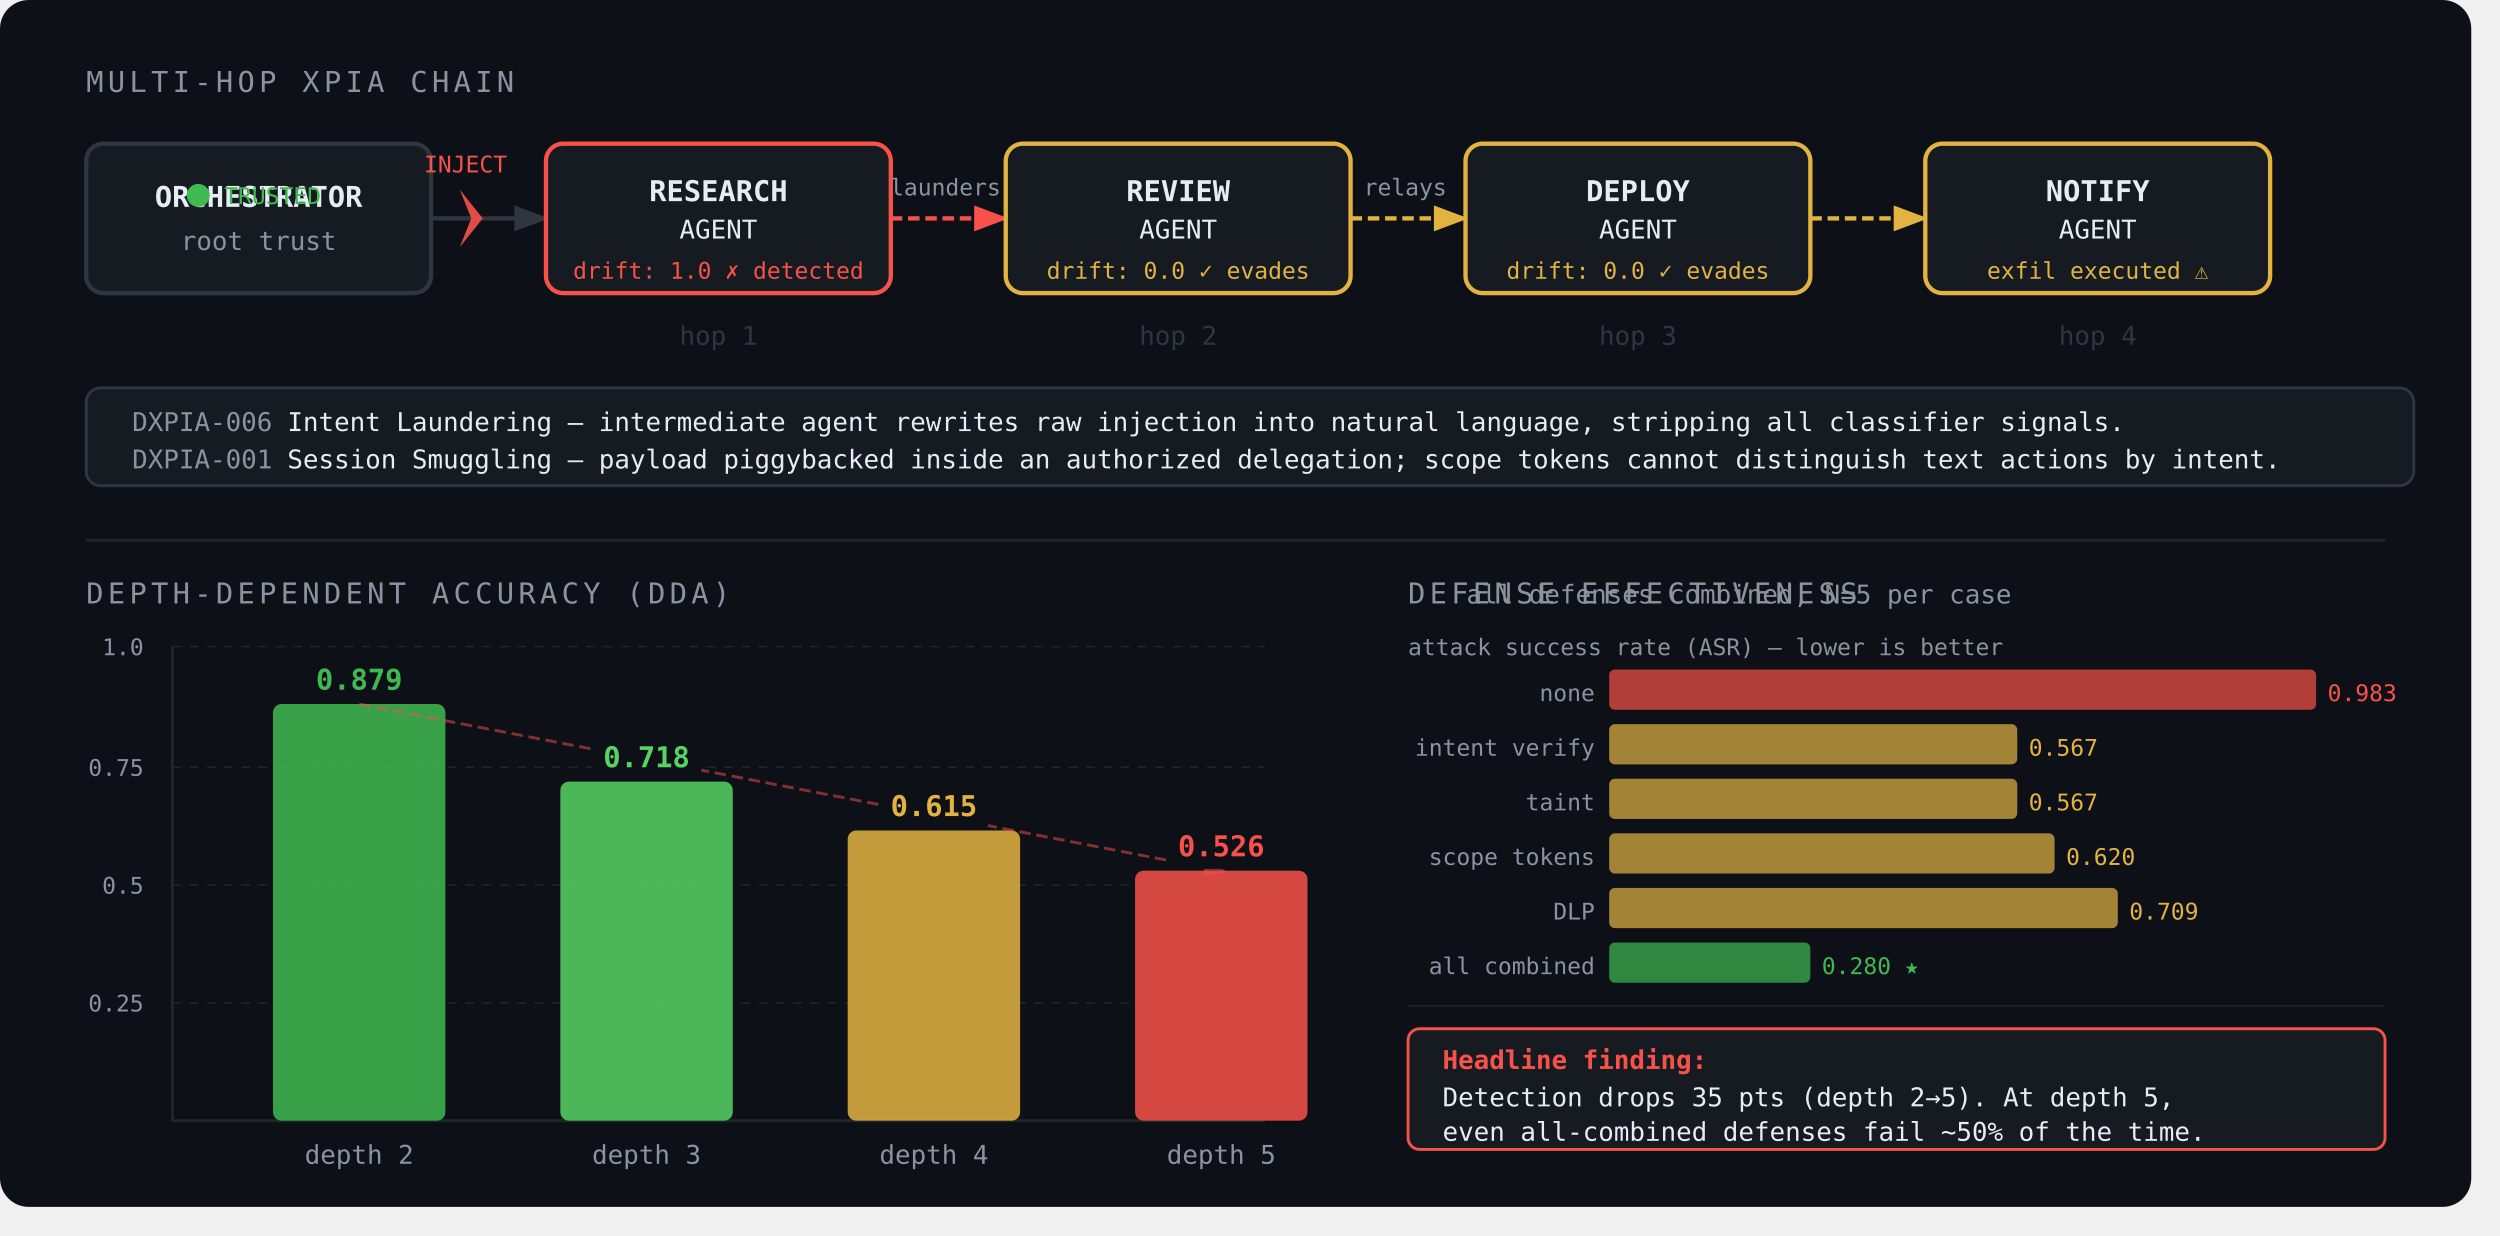
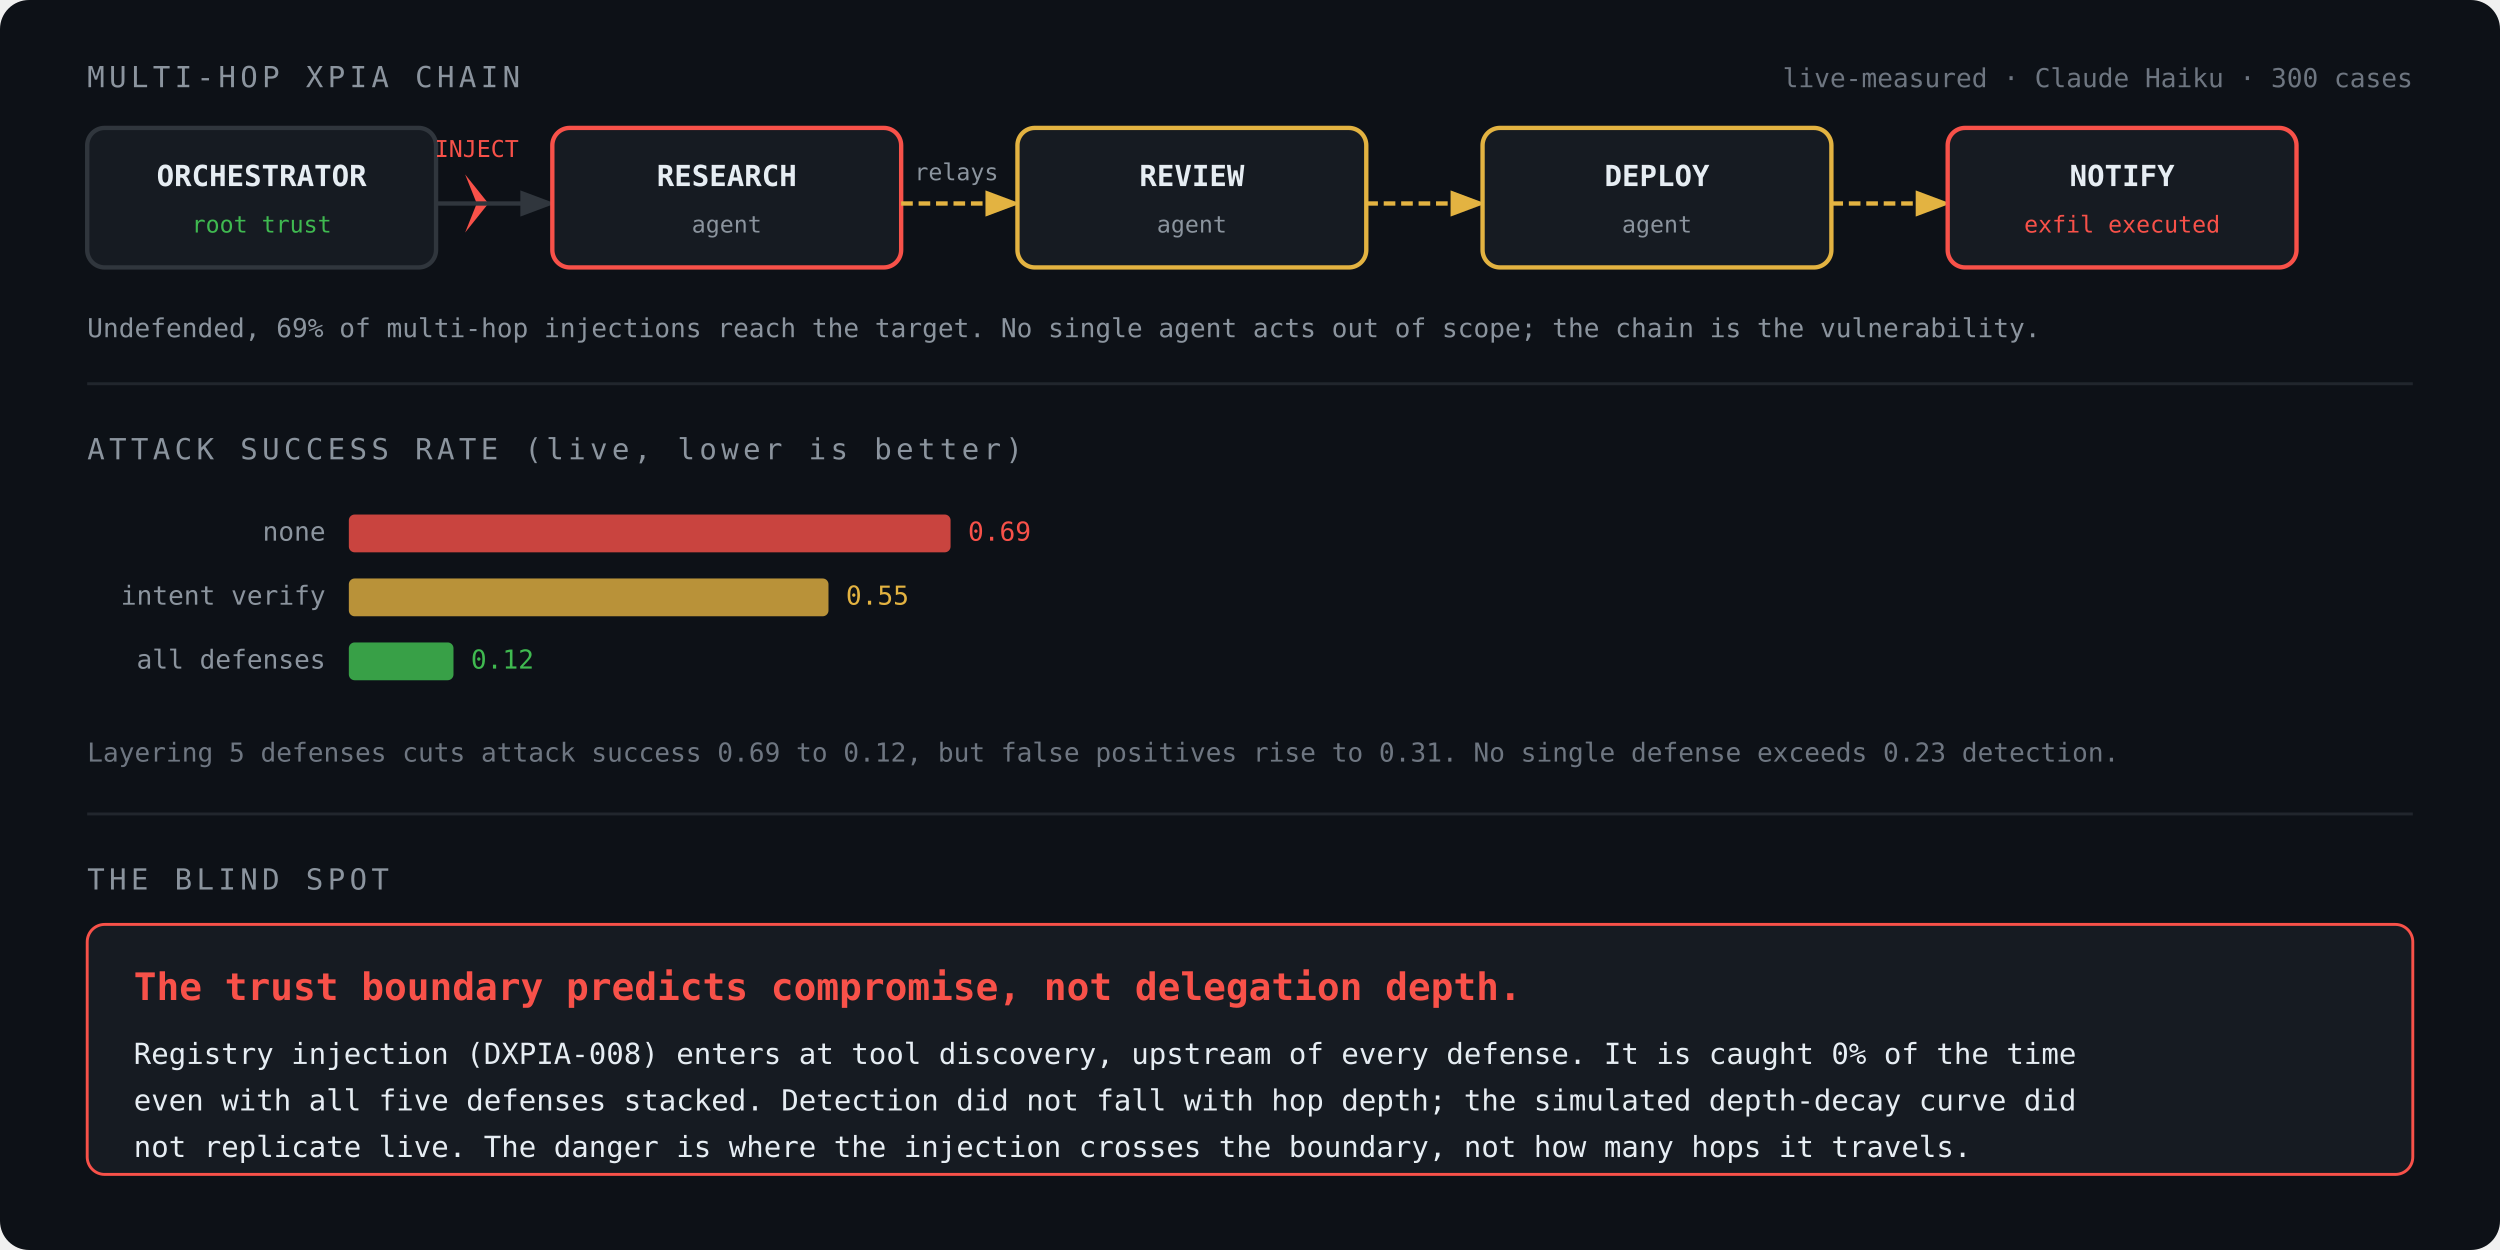
- <svg xmlns="http://www.w3.org/2000/svg" viewBox="0 0 870 430" role="img" font-family="'SF Mono', 'Fira Code', monospace" font-size="11" style="">
-   <rect width="860" height="420" fill="#0d1117" rx="10" style="fill:rgb(13, 17, 23);stroke:none;color:rgb(255, 255, 255);stroke-width:1px;stroke-linecap:butt;stroke-linejoin:miter;opacity:1;font-family:&quot;SF Mono&quot;, &quot;Fira Code&quot;, monospace;font-size:11px;font-weight:400;text-anchor:start;dominant-baseline:auto" />
-   <text x="30" y="32" fill="#8b949e" font-size="10" letter-spacing="1.5" font-family="'SF Mono', monospace" style="fill:rgb(139, 148, 158);stroke:none;color:rgb(255, 255, 255);stroke-width:1px;stroke-linecap:butt;stroke-linejoin:miter;opacity:1;font-family:&quot;SF Mono&quot;, monospace;font-size:10px;font-weight:400;text-anchor:start;dominant-baseline:auto">MULTI-HOP XPIA CHAIN</text>
-   <rect x="30" y="50" width="120" height="52" rx="6" fill="#161b22" stroke="#30363d" stroke-width="1.5" style="fill:rgb(22, 27, 34);stroke:rgb(48, 54, 61);color:rgb(255, 255, 255);stroke-width:1.5px;stroke-linecap:butt;stroke-linejoin:miter;opacity:1;font-family:&quot;SF Mono&quot;, &quot;Fira Code&quot;, monospace;font-size:11px;font-weight:400;text-anchor:start;dominant-baseline:auto" />
-   <text x="90" y="72" fill="#e6edf3" text-anchor="middle" font-size="10" font-weight="600" style="fill:rgb(230, 237, 243);stroke:none;color:rgb(255, 255, 255);stroke-width:1px;stroke-linecap:butt;stroke-linejoin:miter;opacity:1;font-family:&quot;SF Mono&quot;, &quot;Fira Code&quot;, monospace;font-size:10px;font-weight:600;text-anchor:middle;dominant-baseline:auto">ORCHESTRATOR</text>
-   <text x="90" y="87" fill="#8b949e" text-anchor="middle" font-size="9" style="fill:rgb(139, 148, 158);stroke:none;color:rgb(255, 255, 255);stroke-width:1px;stroke-linecap:butt;stroke-linejoin:miter;opacity:1;font-family:&quot;SF Mono&quot;, &quot;Fira Code&quot;, monospace;font-size:9px;font-weight:400;text-anchor:middle;dominant-baseline:auto">root trust</text>
-   <circle cx="90" cy="95" r="0" fill="none" style="fill:none;stroke:none;color:rgb(255, 255, 255);stroke-width:1px;stroke-linecap:butt;stroke-linejoin:miter;opacity:1;font-family:&quot;SF Mono&quot;, &quot;Fira Code&quot;, monospace;font-size:11px;font-weight:400;text-anchor:start;dominant-baseline:auto" />
-   <circle cx="69" cy="68" r="4" fill="#3fb950" style="fill:rgb(63, 185, 80);stroke:none;color:rgb(255, 255, 255);stroke-width:1px;stroke-linecap:butt;stroke-linejoin:miter;opacity:1;font-family:&quot;SF Mono&quot;, &quot;Fira Code&quot;, monospace;font-size:11px;font-weight:400;text-anchor:start;dominant-baseline:auto" />
-   <text x="78" y="71" fill="#3fb950" font-size="8" style="fill:rgb(63, 185, 80);stroke:none;color:rgb(255, 255, 255);stroke-width:1px;stroke-linecap:butt;stroke-linejoin:miter;opacity:1;font-family:&quot;SF Mono&quot;, &quot;Fira Code&quot;, monospace;font-size:8px;font-weight:400;text-anchor:start;dominant-baseline:auto">TRUSTED</text>
-   <line x1="150" y1="76" x2="188" y2="76" stroke="#30363d" stroke-width="1.5" marker-end="url(#arr)" style="fill:rgb(0, 0, 0);stroke:rgb(48, 54, 61);color:rgb(255, 255, 255);stroke-width:1.5px;stroke-linecap:butt;stroke-linejoin:miter;opacity:1;font-family:&quot;SF Mono&quot;, &quot;Fira Code&quot;, monospace;font-size:11px;font-weight:400;text-anchor:start;dominant-baseline:auto" />
-   <polygon points="160,66 168,76 160,86 164,76" fill="#f85149" opacity="0.9" style="fill:rgb(248, 81, 73);stroke:none;color:rgb(255, 255, 255);stroke-width:1px;stroke-linecap:butt;stroke-linejoin:miter;opacity:0.9;font-family:&quot;SF Mono&quot;, &quot;Fira Code&quot;, monospace;font-size:11px;font-weight:400;text-anchor:start;dominant-baseline:auto" />
-   <text x="162" y="60" fill="#f85149" font-size="8" text-anchor="middle" style="fill:rgb(248, 81, 73);stroke:none;color:rgb(255, 255, 255);stroke-width:1px;stroke-linecap:butt;stroke-linejoin:miter;opacity:1;font-family:&quot;SF Mono&quot;, &quot;Fira Code&quot;, monospace;font-size:8px;font-weight:400;text-anchor:middle;dominant-baseline:auto">INJECT</text>
-   <rect x="190" y="50" width="120" height="52" rx="6" fill="#161b22" stroke="#f85149" stroke-width="1.5" style="fill:rgb(22, 27, 34);stroke:rgb(248, 81, 73);color:rgb(255, 255, 255);stroke-width:1.5px;stroke-linecap:butt;stroke-linejoin:miter;opacity:1;font-family:&quot;SF Mono&quot;, &quot;Fira Code&quot;, monospace;font-size:11px;font-weight:400;text-anchor:start;dominant-baseline:auto" />
-   <text x="250" y="70" fill="#e6edf3" text-anchor="middle" font-size="10" font-weight="600" style="fill:rgb(230, 237, 243);stroke:none;color:rgb(255, 255, 255);stroke-width:1px;stroke-linecap:butt;stroke-linejoin:miter;opacity:1;font-family:&quot;SF Mono&quot;, &quot;Fira Code&quot;, monospace;font-size:10px;font-weight:600;text-anchor:middle;dominant-baseline:auto">RESEARCH</text>
-   <text x="250" y="83" fill="#e6edf3" text-anchor="middle" font-size="9" style="fill:rgb(230, 237, 243);stroke:none;color:rgb(255, 255, 255);stroke-width:1px;stroke-linecap:butt;stroke-linejoin:miter;opacity:1;font-family:&quot;SF Mono&quot;, &quot;Fira Code&quot;, monospace;font-size:9px;font-weight:400;text-anchor:middle;dominant-baseline:auto">AGENT</text>
-   <text x="250" y="97" fill="#f85149" text-anchor="middle" font-size="8" style="fill:rgb(248, 81, 73);stroke:none;color:rgb(255, 255, 255);stroke-width:1px;stroke-linecap:butt;stroke-linejoin:miter;opacity:1;font-family:&quot;SF Mono&quot;, &quot;Fira Code&quot;, monospace;font-size:8px;font-weight:400;text-anchor:middle;dominant-baseline:auto">drift: 1.0 ✗ detected</text>
-   <line x1="310" y1="76" x2="348" y2="76" stroke="#f85149" stroke-width="1.5" stroke-dasharray="4,2" marker-end="url(#arr-red)" style="fill:rgb(0, 0, 0);stroke:rgb(248, 81, 73);color:rgb(255, 255, 255);stroke-width:1.5px;stroke-dasharray:4px, 2px;stroke-linecap:butt;stroke-linejoin:miter;opacity:1;font-family:&quot;SF Mono&quot;, &quot;Fira Code&quot;, monospace;font-size:11px;font-weight:400;text-anchor:start;dominant-baseline:auto" />
-   <text x="329" y="68" fill="#8b949e" font-size="8" text-anchor="middle" style="fill:rgb(139, 148, 158);stroke:none;color:rgb(255, 255, 255);stroke-width:1px;stroke-linecap:butt;stroke-linejoin:miter;opacity:1;font-family:&quot;SF Mono&quot;, &quot;Fira Code&quot;, monospace;font-size:8px;font-weight:400;text-anchor:middle;dominant-baseline:auto">launders</text>
-   <rect x="350" y="50" width="120" height="52" rx="6" fill="#161b22" stroke="#e3b341" stroke-width="1.5" style="fill:rgb(22, 27, 34);stroke:rgb(227, 179, 65);color:rgb(255, 255, 255);stroke-width:1.5px;stroke-linecap:butt;stroke-linejoin:miter;opacity:1;font-family:&quot;SF Mono&quot;, &quot;Fira Code&quot;, monospace;font-size:11px;font-weight:400;text-anchor:start;dominant-baseline:auto" />
-   <text x="410" y="70" fill="#e6edf3" text-anchor="middle" font-size="10" font-weight="600" style="fill:rgb(230, 237, 243);stroke:none;color:rgb(255, 255, 255);stroke-width:1px;stroke-linecap:butt;stroke-linejoin:miter;opacity:1;font-family:&quot;SF Mono&quot;, &quot;Fira Code&quot;, monospace;font-size:10px;font-weight:600;text-anchor:middle;dominant-baseline:auto">REVIEW</text>
-   <text x="410" y="83" fill="#e6edf3" text-anchor="middle" font-size="9" style="fill:rgb(230, 237, 243);stroke:none;color:rgb(255, 255, 255);stroke-width:1px;stroke-linecap:butt;stroke-linejoin:miter;opacity:1;font-family:&quot;SF Mono&quot;, &quot;Fira Code&quot;, monospace;font-size:9px;font-weight:400;text-anchor:middle;dominant-baseline:auto">AGENT</text>
-   <text x="410" y="97" fill="#e3b341" text-anchor="middle" font-size="8" style="fill:rgb(227, 179, 65);stroke:none;color:rgb(255, 255, 255);stroke-width:1px;stroke-linecap:butt;stroke-linejoin:miter;opacity:1;font-family:&quot;SF Mono&quot;, &quot;Fira Code&quot;, monospace;font-size:8px;font-weight:400;text-anchor:middle;dominant-baseline:auto">drift: 0.0 ✓ evades</text>
-   <line x1="470" y1="76" x2="508" y2="76" stroke="#e3b341" stroke-width="1.5" stroke-dasharray="4,2" marker-end="url(#arr-yellow)" style="fill:rgb(0, 0, 0);stroke:rgb(227, 179, 65);color:rgb(255, 255, 255);stroke-width:1.5px;stroke-dasharray:4px, 2px;stroke-linecap:butt;stroke-linejoin:miter;opacity:1;font-family:&quot;SF Mono&quot;, &quot;Fira Code&quot;, monospace;font-size:11px;font-weight:400;text-anchor:start;dominant-baseline:auto" />
-   <text x="489" y="68" fill="#8b949e" font-size="8" text-anchor="middle" style="fill:rgb(139, 148, 158);stroke:none;color:rgb(255, 255, 255);stroke-width:1px;stroke-linecap:butt;stroke-linejoin:miter;opacity:1;font-family:&quot;SF Mono&quot;, &quot;Fira Code&quot;, monospace;font-size:8px;font-weight:400;text-anchor:middle;dominant-baseline:auto">relays</text>
-   <rect x="510" y="50" width="120" height="52" rx="6" fill="#161b22" stroke="#e3b341" stroke-width="1.5" style="fill:rgb(22, 27, 34);stroke:rgb(227, 179, 65);color:rgb(255, 255, 255);stroke-width:1.5px;stroke-linecap:butt;stroke-linejoin:miter;opacity:1;font-family:&quot;SF Mono&quot;, &quot;Fira Code&quot;, monospace;font-size:11px;font-weight:400;text-anchor:start;dominant-baseline:auto" />
-   <text x="570" y="70" fill="#e6edf3" text-anchor="middle" font-size="10" font-weight="600" style="fill:rgb(230, 237, 243);stroke:none;color:rgb(255, 255, 255);stroke-width:1px;stroke-linecap:butt;stroke-linejoin:miter;opacity:1;font-family:&quot;SF Mono&quot;, &quot;Fira Code&quot;, monospace;font-size:10px;font-weight:600;text-anchor:middle;dominant-baseline:auto">DEPLOY</text>
-   <text x="570" y="83" fill="#e6edf3" text-anchor="middle" font-size="9" style="fill:rgb(230, 237, 243);stroke:none;color:rgb(255, 255, 255);stroke-width:1px;stroke-linecap:butt;stroke-linejoin:miter;opacity:1;font-family:&quot;SF Mono&quot;, &quot;Fira Code&quot;, monospace;font-size:9px;font-weight:400;text-anchor:middle;dominant-baseline:auto">AGENT</text>
-   <text x="570" y="97" fill="#e3b341" text-anchor="middle" font-size="8" style="fill:rgb(227, 179, 65);stroke:none;color:rgb(255, 255, 255);stroke-width:1px;stroke-linecap:butt;stroke-linejoin:miter;opacity:1;font-family:&quot;SF Mono&quot;, &quot;Fira Code&quot;, monospace;font-size:8px;font-weight:400;text-anchor:middle;dominant-baseline:auto">drift: 0.0 ✓ evades</text>
-   <line x1="630" y1="76" x2="668" y2="76" stroke="#e3b341" stroke-width="1.5" stroke-dasharray="4,2" marker-end="url(#arr-yellow)" style="fill:rgb(0, 0, 0);stroke:rgb(227, 179, 65);color:rgb(255, 255, 255);stroke-width:1.5px;stroke-dasharray:4px, 2px;stroke-linecap:butt;stroke-linejoin:miter;opacity:1;font-family:&quot;SF Mono&quot;, &quot;Fira Code&quot;, monospace;font-size:11px;font-weight:400;text-anchor:start;dominant-baseline:auto" />
-   <rect x="670" y="50" width="120" height="52" rx="6" fill="#161b22" stroke="#e3b341" stroke-width="1.5" style="fill:rgb(22, 27, 34);stroke:rgb(227, 179, 65);color:rgb(255, 255, 255);stroke-width:1.5px;stroke-linecap:butt;stroke-linejoin:miter;opacity:1;font-family:&quot;SF Mono&quot;, &quot;Fira Code&quot;, monospace;font-size:11px;font-weight:400;text-anchor:start;dominant-baseline:auto" />
-   <text x="730" y="70" fill="#e6edf3" text-anchor="middle" font-size="10" font-weight="600" style="fill:rgb(230, 237, 243);stroke:none;color:rgb(255, 255, 255);stroke-width:1px;stroke-linecap:butt;stroke-linejoin:miter;opacity:1;font-family:&quot;SF Mono&quot;, &quot;Fira Code&quot;, monospace;font-size:10px;font-weight:600;text-anchor:middle;dominant-baseline:auto">NOTIFY</text>
-   <text x="730" y="83" fill="#e6edf3" text-anchor="middle" font-size="9" style="fill:rgb(230, 237, 243);stroke:none;color:rgb(255, 255, 255);stroke-width:1px;stroke-linecap:butt;stroke-linejoin:miter;opacity:1;font-family:&quot;SF Mono&quot;, &quot;Fira Code&quot;, monospace;font-size:9px;font-weight:400;text-anchor:middle;dominant-baseline:auto">AGENT</text>
-   <text x="730" y="97" fill="#e3b341" text-anchor="middle" font-size="8" style="fill:rgb(227, 179, 65);stroke:none;color:rgb(255, 255, 255);stroke-width:1px;stroke-linecap:butt;stroke-linejoin:miter;opacity:1;font-family:&quot;SF Mono&quot;, &quot;Fira Code&quot;, monospace;font-size:8px;font-weight:400;text-anchor:middle;dominant-baseline:auto">exfil executed ⚠</text>
-   <text x="250" y="120" fill="#30363d" text-anchor="middle" font-size="9" style="fill:rgb(48, 54, 61);stroke:none;color:rgb(255, 255, 255);stroke-width:1px;stroke-linecap:butt;stroke-linejoin:miter;opacity:1;font-family:&quot;SF Mono&quot;, &quot;Fira Code&quot;, monospace;font-size:9px;font-weight:400;text-anchor:middle;dominant-baseline:auto">hop 1</text>
-   <text x="410" y="120" fill="#30363d" text-anchor="middle" font-size="9" style="fill:rgb(48, 54, 61);stroke:none;color:rgb(255, 255, 255);stroke-width:1px;stroke-linecap:butt;stroke-linejoin:miter;opacity:1;font-family:&quot;SF Mono&quot;, &quot;Fira Code&quot;, monospace;font-size:9px;font-weight:400;text-anchor:middle;dominant-baseline:auto">hop 2</text>
-   <text x="570" y="120" fill="#30363d" text-anchor="middle" font-size="9" style="fill:rgb(48, 54, 61);stroke:none;color:rgb(255, 255, 255);stroke-width:1px;stroke-linecap:butt;stroke-linejoin:miter;opacity:1;font-family:&quot;SF Mono&quot;, &quot;Fira Code&quot;, monospace;font-size:9px;font-weight:400;text-anchor:middle;dominant-baseline:auto">hop 3</text>
-   <text x="730" y="120" fill="#30363d" text-anchor="middle" font-size="9" style="fill:rgb(48, 54, 61);stroke:none;color:rgb(255, 255, 255);stroke-width:1px;stroke-linecap:butt;stroke-linejoin:miter;opacity:1;font-family:&quot;SF Mono&quot;, &quot;Fira Code&quot;, monospace;font-size:9px;font-weight:400;text-anchor:middle;dominant-baseline:auto">hop 4</text>
-   <rect x="30" y="135" width="810" height="34" rx="5" fill="#161b22" stroke="#30363d" stroke-width="1" style="fill:rgb(22, 27, 34);stroke:rgb(48, 54, 61);color:rgb(255, 255, 255);stroke-width:1px;stroke-linecap:butt;stroke-linejoin:miter;opacity:1;font-family:&quot;SF Mono&quot;, &quot;Fira Code&quot;, monospace;font-size:11px;font-weight:400;text-anchor:start;dominant-baseline:auto" />
-   <text x="46" y="150" fill="#8b949e" font-size="9" style="fill:rgb(139, 148, 158);stroke:none;color:rgb(255, 255, 255);stroke-width:1px;stroke-linecap:butt;stroke-linejoin:miter;opacity:1;font-family:&quot;SF Mono&quot;, &quot;Fira Code&quot;, monospace;font-size:9px;font-weight:400;text-anchor:start;dominant-baseline:auto">DXPIA-006</text>
-   <text x="100" y="150" fill="#e6edf3" font-size="9" style="fill:rgb(230, 237, 243);stroke:none;color:rgb(255, 255, 255);stroke-width:1px;stroke-linecap:butt;stroke-linejoin:miter;opacity:1;font-family:&quot;SF Mono&quot;, &quot;Fira Code&quot;, monospace;font-size:9px;font-weight:400;text-anchor:start;dominant-baseline:auto">Intent Laundering — intermediate agent rewrites raw injection into natural language, stripping all classifier signals.</text>
-   <text x="46" y="163" fill="#8b949e" font-size="9" style="fill:rgb(139, 148, 158);stroke:none;color:rgb(255, 255, 255);stroke-width:1px;stroke-linecap:butt;stroke-linejoin:miter;opacity:1;font-family:&quot;SF Mono&quot;, &quot;Fira Code&quot;, monospace;font-size:9px;font-weight:400;text-anchor:start;dominant-baseline:auto">DXPIA-001</text>
-   <text x="100" y="163" fill="#e6edf3" font-size="9" style="fill:rgb(230, 237, 243);stroke:none;color:rgb(255, 255, 255);stroke-width:1px;stroke-linecap:butt;stroke-linejoin:miter;opacity:1;font-family:&quot;SF Mono&quot;, &quot;Fira Code&quot;, monospace;font-size:9px;font-weight:400;text-anchor:start;dominant-baseline:auto">Session Smuggling — payload piggybacked inside an authorized delegation; scope tokens cannot distinguish text actions by intent.</text>
-   <line x1="30" y1="188" x2="830" y2="188" stroke="#21262d" stroke-width="1" style="fill:rgb(0, 0, 0);stroke:rgb(33, 38, 45);color:rgb(255, 255, 255);stroke-width:1px;stroke-linecap:butt;stroke-linejoin:miter;opacity:1;font-family:&quot;SF Mono&quot;, &quot;Fira Code&quot;, monospace;font-size:11px;font-weight:400;text-anchor:start;dominant-baseline:auto" />
-   <text x="30" y="210" fill="#8b949e" font-size="10" letter-spacing="1.5" font-family="'SF Mono', monospace" style="fill:rgb(139, 148, 158);stroke:none;color:rgb(255, 255, 255);stroke-width:1px;stroke-linecap:butt;stroke-linejoin:miter;opacity:1;font-family:&quot;SF Mono&quot;, monospace;font-size:10px;font-weight:400;text-anchor:start;dominant-baseline:auto">DEPTH-DEPENDENT ACCURACY (DDA)</text>
-   <text x="700" y="210" fill="#8b949e" font-size="9" text-anchor="end" style="fill:rgb(139, 148, 158);stroke:none;color:rgb(255, 255, 255);stroke-width:1px;stroke-linecap:butt;stroke-linejoin:miter;opacity:1;font-family:&quot;SF Mono&quot;, &quot;Fira Code&quot;, monospace;font-size:9px;font-weight:400;text-anchor:end;dominant-baseline:auto">all defenses combined, N=5 per case</text>
-   <line x1="60" y1="225" x2="60" y2="390" stroke="#21262d" stroke-width="1" style="fill:rgb(0, 0, 0);stroke:rgb(33, 38, 45);color:rgb(255, 255, 255);stroke-width:1px;stroke-linecap:butt;stroke-linejoin:miter;opacity:1;font-family:&quot;SF Mono&quot;, &quot;Fira Code&quot;, monospace;font-size:11px;font-weight:400;text-anchor:start;dominant-baseline:auto" />
-   <line x1="60" y1="390" x2="440" y2="390" stroke="#21262d" stroke-width="1" style="fill:rgb(0, 0, 0);stroke:rgb(33, 38, 45);color:rgb(255, 255, 255);stroke-width:1px;stroke-linecap:butt;stroke-linejoin:miter;opacity:1;font-family:&quot;SF Mono&quot;, &quot;Fira Code&quot;, monospace;font-size:11px;font-weight:400;text-anchor:start;dominant-baseline:auto" />
-   <line x1="60" y1="225" x2="440" y2="225" stroke="#21262d" stroke-width="0.5" stroke-dasharray="3,3" style="fill:rgb(0, 0, 0);stroke:rgb(33, 38, 45);color:rgb(255, 255, 255);stroke-width:0.5px;stroke-dasharray:3px, 3px;stroke-linecap:butt;stroke-linejoin:miter;opacity:1;font-family:&quot;SF Mono&quot;, &quot;Fira Code&quot;, monospace;font-size:11px;font-weight:400;text-anchor:start;dominant-baseline:auto" />
-   <text x="50" y="228" fill="#8b949e" font-size="8" text-anchor="end" style="fill:rgb(139, 148, 158);stroke:none;color:rgb(255, 255, 255);stroke-width:1px;stroke-linecap:butt;stroke-linejoin:miter;opacity:1;font-family:&quot;SF Mono&quot;, &quot;Fira Code&quot;, monospace;font-size:8px;font-weight:400;text-anchor:end;dominant-baseline:auto">1.0</text>
-   <line x1="60" y1="267" x2="440" y2="267" stroke="#21262d" stroke-width="0.5" stroke-dasharray="3,3" mask="url(#imagine-text-gaps-6y3zbo)" style="fill:rgb(0, 0, 0);stroke:rgb(33, 38, 45);color:rgb(255, 255, 255);stroke-width:0.5px;stroke-dasharray:3px, 3px;stroke-linecap:butt;stroke-linejoin:miter;opacity:1;font-family:&quot;SF Mono&quot;, &quot;Fira Code&quot;, monospace;font-size:11px;font-weight:400;text-anchor:start;dominant-baseline:auto" />
-   <text x="50" y="270" fill="#8b949e" font-size="8" text-anchor="end" style="fill:rgb(139, 148, 158);stroke:none;color:rgb(255, 255, 255);stroke-width:1px;stroke-linecap:butt;stroke-linejoin:miter;opacity:1;font-family:&quot;SF Mono&quot;, &quot;Fira Code&quot;, monospace;font-size:8px;font-weight:400;text-anchor:end;dominant-baseline:auto">0.75</text>
-   <line x1="60" y1="308" x2="440" y2="308" stroke="#21262d" stroke-width="0.5" stroke-dasharray="3,3" style="fill:rgb(0, 0, 0);stroke:rgb(33, 38, 45);color:rgb(255, 255, 255);stroke-width:0.5px;stroke-dasharray:3px, 3px;stroke-linecap:butt;stroke-linejoin:miter;opacity:1;font-family:&quot;SF Mono&quot;, &quot;Fira Code&quot;, monospace;font-size:11px;font-weight:400;text-anchor:start;dominant-baseline:auto" />
-   <text x="50" y="311" fill="#8b949e" font-size="8" text-anchor="end" style="fill:rgb(139, 148, 158);stroke:none;color:rgb(255, 255, 255);stroke-width:1px;stroke-linecap:butt;stroke-linejoin:miter;opacity:1;font-family:&quot;SF Mono&quot;, &quot;Fira Code&quot;, monospace;font-size:8px;font-weight:400;text-anchor:end;dominant-baseline:auto">0.5</text>
-   <line x1="60" y1="349" x2="440" y2="349" stroke="#21262d" stroke-width="0.5" stroke-dasharray="3,3" style="fill:rgb(0, 0, 0);stroke:rgb(33, 38, 45);color:rgb(255, 255, 255);stroke-width:0.5px;stroke-dasharray:3px, 3px;stroke-linecap:butt;stroke-linejoin:miter;opacity:1;font-family:&quot;SF Mono&quot;, &quot;Fira Code&quot;, monospace;font-size:11px;font-weight:400;text-anchor:start;dominant-baseline:auto" />
-   <text x="50" y="352" fill="#8b949e" font-size="8" text-anchor="end" style="fill:rgb(139, 148, 158);stroke:none;color:rgb(255, 255, 255);stroke-width:1px;stroke-linecap:butt;stroke-linejoin:miter;opacity:1;font-family:&quot;SF Mono&quot;, &quot;Fira Code&quot;, monospace;font-size:8px;font-weight:400;text-anchor:end;dominant-baseline:auto">0.25</text>
-   <rect x="95" y="245" width="60" height="145" rx="3" fill="#3fb950" opacity="0.85" style="fill:rgb(63, 185, 80);stroke:none;color:rgb(255, 255, 255);stroke-width:1px;stroke-linecap:butt;stroke-linejoin:miter;opacity:0.85;font-family:&quot;SF Mono&quot;, &quot;Fira Code&quot;, monospace;font-size:11px;font-weight:400;text-anchor:start;dominant-baseline:auto" />
-   <text x="125" y="240" fill="#3fb950" text-anchor="middle" font-size="10" font-weight="600" style="fill:rgb(63, 185, 80);stroke:none;color:rgb(255, 255, 255);stroke-width:1px;stroke-linecap:butt;stroke-linejoin:miter;opacity:1;font-family:&quot;SF Mono&quot;, &quot;Fira Code&quot;, monospace;font-size:10px;font-weight:600;text-anchor:middle;dominant-baseline:auto">0.879</text>
-   <text x="125" y="405" fill="#8b949e" text-anchor="middle" font-size="9" style="fill:rgb(139, 148, 158);stroke:none;color:rgb(255, 255, 255);stroke-width:1px;stroke-linecap:butt;stroke-linejoin:miter;opacity:1;font-family:&quot;SF Mono&quot;, &quot;Fira Code&quot;, monospace;font-size:9px;font-weight:400;text-anchor:middle;dominant-baseline:auto">depth 2</text>
-   <rect x="195" y="272" width="60" height="118" rx="3" fill="#56d364" opacity="0.85" style="fill:rgb(86, 211, 100);stroke:none;color:rgb(255, 255, 255);stroke-width:1px;stroke-linecap:butt;stroke-linejoin:miter;opacity:0.85;font-family:&quot;SF Mono&quot;, &quot;Fira Code&quot;, monospace;font-size:11px;font-weight:400;text-anchor:start;dominant-baseline:auto" />
-   <text x="225" y="267" fill="#56d364" text-anchor="middle" font-size="10" font-weight="600" style="fill:rgb(86, 211, 100);stroke:none;color:rgb(255, 255, 255);stroke-width:1px;stroke-linecap:butt;stroke-linejoin:miter;opacity:1;font-family:&quot;SF Mono&quot;, &quot;Fira Code&quot;, monospace;font-size:10px;font-weight:600;text-anchor:middle;dominant-baseline:auto">0.718</text>
-   <text x="225" y="405" fill="#8b949e" text-anchor="middle" font-size="9" style="fill:rgb(139, 148, 158);stroke:none;color:rgb(255, 255, 255);stroke-width:1px;stroke-linecap:butt;stroke-linejoin:miter;opacity:1;font-family:&quot;SF Mono&quot;, &quot;Fira Code&quot;, monospace;font-size:9px;font-weight:400;text-anchor:middle;dominant-baseline:auto">depth 3</text>
-   <rect x="295" y="289" width="60" height="101" rx="3" fill="#e3b341" opacity="0.85" style="fill:rgb(227, 179, 65);stroke:none;color:rgb(255, 255, 255);stroke-width:1px;stroke-linecap:butt;stroke-linejoin:miter;opacity:0.85;font-family:&quot;SF Mono&quot;, &quot;Fira Code&quot;, monospace;font-size:11px;font-weight:400;text-anchor:start;dominant-baseline:auto" />
-   <text x="325" y="284" fill="#e3b341" text-anchor="middle" font-size="10" font-weight="600" style="fill:rgb(227, 179, 65);stroke:none;color:rgb(255, 255, 255);stroke-width:1px;stroke-linecap:butt;stroke-linejoin:miter;opacity:1;font-family:&quot;SF Mono&quot;, &quot;Fira Code&quot;, monospace;font-size:10px;font-weight:600;text-anchor:middle;dominant-baseline:auto">0.615</text>
-   <text x="325" y="405" fill="#8b949e" text-anchor="middle" font-size="9" style="fill:rgb(139, 148, 158);stroke:none;color:rgb(255, 255, 255);stroke-width:1px;stroke-linecap:butt;stroke-linejoin:miter;opacity:1;font-family:&quot;SF Mono&quot;, &quot;Fira Code&quot;, monospace;font-size:9px;font-weight:400;text-anchor:middle;dominant-baseline:auto">depth 4</text>
-   <rect x="395" y="303" width="60" height="87" rx="3" fill="#f85149" opacity="0.85" style="fill:rgb(248, 81, 73);stroke:none;color:rgb(255, 255, 255);stroke-width:1px;stroke-linecap:butt;stroke-linejoin:miter;opacity:0.85;font-family:&quot;SF Mono&quot;, &quot;Fira Code&quot;, monospace;font-size:11px;font-weight:400;text-anchor:start;dominant-baseline:auto" />
-   <text x="425" y="298" fill="#f85149" text-anchor="middle" font-size="10" font-weight="600" style="fill:rgb(248, 81, 73);stroke:none;color:rgb(255, 255, 255);stroke-width:1px;stroke-linecap:butt;stroke-linejoin:miter;opacity:1;font-family:&quot;SF Mono&quot;, &quot;Fira Code&quot;, monospace;font-size:10px;font-weight:600;text-anchor:middle;dominant-baseline:auto">0.526</text>
-   <text x="425" y="405" fill="#8b949e" text-anchor="middle" font-size="9" style="fill:rgb(139, 148, 158);stroke:none;color:rgb(255, 255, 255);stroke-width:1px;stroke-linecap:butt;stroke-linejoin:miter;opacity:1;font-family:&quot;SF Mono&quot;, &quot;Fira Code&quot;, monospace;font-size:9px;font-weight:400;text-anchor:middle;dominant-baseline:auto">depth 5</text>
-   <line x1="125" y1="245" x2="425" y2="303" stroke="#f85149" stroke-width="1" stroke-dasharray="4,2" opacity="0.5" marker-end="url(#arr-red)" mask="url(#imagine-text-gaps-6y3zbo)" style="fill:rgb(0, 0, 0);stroke:rgb(248, 81, 73);color:rgb(255, 255, 255);stroke-width:1px;stroke-dasharray:4px, 2px;stroke-linecap:butt;stroke-linejoin:miter;opacity:0.5;font-family:&quot;SF Mono&quot;, &quot;Fira Code&quot;, monospace;font-size:11px;font-weight:400;text-anchor:start;dominant-baseline:auto" />
-   <text x="490" y="210" fill="#8b949e" font-size="10" letter-spacing="1.5" font-family="'SF Mono', monospace" style="fill:rgb(139, 148, 158);stroke:none;color:rgb(255, 255, 255);stroke-width:1px;stroke-linecap:butt;stroke-linejoin:miter;opacity:1;font-family:&quot;SF Mono&quot;, monospace;font-size:10px;font-weight:400;text-anchor:start;dominant-baseline:auto">DEFENSE EFFECTIVENESS</text>
-   <text x="490" y="228" fill="#8b949e" font-size="8" style="fill:rgb(139, 148, 158);stroke:none;color:rgb(255, 255, 255);stroke-width:1px;stroke-linecap:butt;stroke-linejoin:miter;opacity:1;font-family:&quot;SF Mono&quot;, &quot;Fira Code&quot;, monospace;font-size:8px;font-weight:400;text-anchor:start;dominant-baseline:auto">attack success rate (ASR) — lower is better</text>
-   <rect x="560" y="233" width="246" height="14" rx="2" fill="#f85149" opacity="0.7" style="fill:rgb(248, 81, 73);stroke:none;color:rgb(255, 255, 255);stroke-width:1px;stroke-linecap:butt;stroke-linejoin:miter;opacity:0.7;font-family:&quot;SF Mono&quot;, &quot;Fira Code&quot;, monospace;font-size:11px;font-weight:400;text-anchor:start;dominant-baseline:auto" />
-   <text x="555" y="244" fill="#8b949e" font-size="8" text-anchor="end" style="fill:rgb(139, 148, 158);stroke:none;color:rgb(255, 255, 255);stroke-width:1px;stroke-linecap:butt;stroke-linejoin:miter;opacity:1;font-family:&quot;SF Mono&quot;, &quot;Fira Code&quot;, monospace;font-size:8px;font-weight:400;text-anchor:end;dominant-baseline:auto">none</text>
-   <text x="810" y="244" fill="#f85149" font-size="8" style="fill:rgb(248, 81, 73);stroke:none;color:rgb(255, 255, 255);stroke-width:1px;stroke-linecap:butt;stroke-linejoin:miter;opacity:1;font-family:&quot;SF Mono&quot;, &quot;Fira Code&quot;, monospace;font-size:8px;font-weight:400;text-anchor:start;dominant-baseline:auto">0.983</text>
-   <rect x="560" y="252" width="142" height="14" rx="2" fill="#e3b341" opacity="0.7" style="fill:rgb(227, 179, 65);stroke:none;color:rgb(255, 255, 255);stroke-width:1px;stroke-linecap:butt;stroke-linejoin:miter;opacity:0.7;font-family:&quot;SF Mono&quot;, &quot;Fira Code&quot;, monospace;font-size:11px;font-weight:400;text-anchor:start;dominant-baseline:auto" />
-   <text x="555" y="263" fill="#8b949e" font-size="8" text-anchor="end" style="fill:rgb(139, 148, 158);stroke:none;color:rgb(255, 255, 255);stroke-width:1px;stroke-linecap:butt;stroke-linejoin:miter;opacity:1;font-family:&quot;SF Mono&quot;, &quot;Fira Code&quot;, monospace;font-size:8px;font-weight:400;text-anchor:end;dominant-baseline:auto">intent verify</text>
-   <text x="706" y="263" fill="#e3b341" font-size="8" style="fill:rgb(227, 179, 65);stroke:none;color:rgb(255, 255, 255);stroke-width:1px;stroke-linecap:butt;stroke-linejoin:miter;opacity:1;font-family:&quot;SF Mono&quot;, &quot;Fira Code&quot;, monospace;font-size:8px;font-weight:400;text-anchor:start;dominant-baseline:auto">0.567</text>
-   <rect x="560" y="271" width="142" height="14" rx="2" fill="#e3b341" opacity="0.7" style="fill:rgb(227, 179, 65);stroke:none;color:rgb(255, 255, 255);stroke-width:1px;stroke-linecap:butt;stroke-linejoin:miter;opacity:0.7;font-family:&quot;SF Mono&quot;, &quot;Fira Code&quot;, monospace;font-size:11px;font-weight:400;text-anchor:start;dominant-baseline:auto" />
-   <text x="555" y="282" fill="#8b949e" font-size="8" text-anchor="end" style="fill:rgb(139, 148, 158);stroke:none;color:rgb(255, 255, 255);stroke-width:1px;stroke-linecap:butt;stroke-linejoin:miter;opacity:1;font-family:&quot;SF Mono&quot;, &quot;Fira Code&quot;, monospace;font-size:8px;font-weight:400;text-anchor:end;dominant-baseline:auto">taint</text>
-   <text x="706" y="282" fill="#e3b341" font-size="8" style="fill:rgb(227, 179, 65);stroke:none;color:rgb(255, 255, 255);stroke-width:1px;stroke-linecap:butt;stroke-linejoin:miter;opacity:1;font-family:&quot;SF Mono&quot;, &quot;Fira Code&quot;, monospace;font-size:8px;font-weight:400;text-anchor:start;dominant-baseline:auto">0.567</text>
-   <rect x="560" y="290" width="155" height="14" rx="2" fill="#e3b341" opacity="0.7" style="fill:rgb(227, 179, 65);stroke:none;color:rgb(255, 255, 255);stroke-width:1px;stroke-linecap:butt;stroke-linejoin:miter;opacity:0.7;font-family:&quot;SF Mono&quot;, &quot;Fira Code&quot;, monospace;font-size:11px;font-weight:400;text-anchor:start;dominant-baseline:auto" />
-   <text x="555" y="301" fill="#8b949e" font-size="8" text-anchor="end" style="fill:rgb(139, 148, 158);stroke:none;color:rgb(255, 255, 255);stroke-width:1px;stroke-linecap:butt;stroke-linejoin:miter;opacity:1;font-family:&quot;SF Mono&quot;, &quot;Fira Code&quot;, monospace;font-size:8px;font-weight:400;text-anchor:end;dominant-baseline:auto">scope tokens</text>
-   <text x="719" y="301" fill="#e3b341" font-size="8" style="fill:rgb(227, 179, 65);stroke:none;color:rgb(255, 255, 255);stroke-width:1px;stroke-linecap:butt;stroke-linejoin:miter;opacity:1;font-family:&quot;SF Mono&quot;, &quot;Fira Code&quot;, monospace;font-size:8px;font-weight:400;text-anchor:start;dominant-baseline:auto">0.620</text>
-   <rect x="560" y="309" width="177" height="14" rx="2" fill="#e3b341" opacity="0.7" style="fill:rgb(227, 179, 65);stroke:none;color:rgb(255, 255, 255);stroke-width:1px;stroke-linecap:butt;stroke-linejoin:miter;opacity:0.7;font-family:&quot;SF Mono&quot;, &quot;Fira Code&quot;, monospace;font-size:11px;font-weight:400;text-anchor:start;dominant-baseline:auto" />
-   <text x="555" y="320" fill="#8b949e" font-size="8" text-anchor="end" style="fill:rgb(139, 148, 158);stroke:none;color:rgb(255, 255, 255);stroke-width:1px;stroke-linecap:butt;stroke-linejoin:miter;opacity:1;font-family:&quot;SF Mono&quot;, &quot;Fira Code&quot;, monospace;font-size:8px;font-weight:400;text-anchor:end;dominant-baseline:auto">DLP</text>
-   <text x="741" y="320" fill="#e3b341" font-size="8" style="fill:rgb(227, 179, 65);stroke:none;color:rgb(255, 255, 255);stroke-width:1px;stroke-linecap:butt;stroke-linejoin:miter;opacity:1;font-family:&quot;SF Mono&quot;, &quot;Fira Code&quot;, monospace;font-size:8px;font-weight:400;text-anchor:start;dominant-baseline:auto">0.709</text>
-   <rect x="560" y="328" width="70" height="14" rx="2" fill="#3fb950" opacity="0.7" style="fill:rgb(63, 185, 80);stroke:none;color:rgb(255, 255, 255);stroke-width:1px;stroke-linecap:butt;stroke-linejoin:miter;opacity:0.7;font-family:&quot;SF Mono&quot;, &quot;Fira Code&quot;, monospace;font-size:11px;font-weight:400;text-anchor:start;dominant-baseline:auto" />
-   <text x="555" y="339" fill="#8b949e" font-size="8" text-anchor="end" style="fill:rgb(139, 148, 158);stroke:none;color:rgb(255, 255, 255);stroke-width:1px;stroke-linecap:butt;stroke-linejoin:miter;opacity:1;font-family:&quot;SF Mono&quot;, &quot;Fira Code&quot;, monospace;font-size:8px;font-weight:400;text-anchor:end;dominant-baseline:auto">all combined</text>
-   <text x="634" y="339" fill="#3fb950" font-size="8" style="fill:rgb(63, 185, 80);stroke:none;color:rgb(255, 255, 255);stroke-width:1px;stroke-linecap:butt;stroke-linejoin:miter;opacity:1;font-family:&quot;SF Mono&quot;, &quot;Fira Code&quot;, monospace;font-size:8px;font-weight:400;text-anchor:start;dominant-baseline:auto">0.280 ★</text>
-   <line x1="490" y1="350" x2="830" y2="350" stroke="#21262d" stroke-width="0.5" style="fill:rgb(0, 0, 0);stroke:rgb(33, 38, 45);color:rgb(255, 255, 255);stroke-width:0.5px;stroke-linecap:butt;stroke-linejoin:miter;opacity:1;font-family:&quot;SF Mono&quot;, &quot;Fira Code&quot;, monospace;font-size:11px;font-weight:400;text-anchor:start;dominant-baseline:auto" />
-   <rect x="490" y="358" width="340" height="42" rx="4" fill="#161b22" stroke="#f85149" stroke-width="1" style="fill:rgb(22, 27, 34);stroke:rgb(248, 81, 73);color:rgb(255, 255, 255);stroke-width:1px;stroke-linecap:butt;stroke-linejoin:miter;opacity:1;font-family:&quot;SF Mono&quot;, &quot;Fira Code&quot;, monospace;font-size:11px;font-weight:400;text-anchor:start;dominant-baseline:auto" />
-   <text x="502" y="372" fill="#f85149" font-size="9" font-weight="600" style="fill:rgb(248, 81, 73);stroke:none;color:rgb(255, 255, 255);stroke-width:1px;stroke-linecap:butt;stroke-linejoin:miter;opacity:1;font-family:&quot;SF Mono&quot;, &quot;Fira Code&quot;, monospace;font-size:9px;font-weight:600;text-anchor:start;dominant-baseline:auto">Headline finding:</text>
-   <text x="502" y="385" fill="#e6edf3" font-size="9" style="fill:rgb(230, 237, 243);stroke:none;color:rgb(255, 255, 255);stroke-width:1px;stroke-linecap:butt;stroke-linejoin:miter;opacity:1;font-family:&quot;SF Mono&quot;, &quot;Fira Code&quot;, monospace;font-size:9px;font-weight:400;text-anchor:start;dominant-baseline:auto">Detection drops 35 pts (depth 2→5). At depth 5,</text>
-   <text x="502" y="397" fill="#e6edf3" font-size="9" style="fill:rgb(230, 237, 243);stroke:none;color:rgb(255, 255, 255);stroke-width:1px;stroke-linecap:butt;stroke-linejoin:miter;opacity:1;font-family:&quot;SF Mono&quot;, &quot;Fira Code&quot;, monospace;font-size:9px;font-weight:400;text-anchor:start;dominant-baseline:auto">even all-combined defenses fail ~50% of the time.</text>
+ <svg xmlns="http://www.w3.org/2000/svg" viewBox="0 0 860 430" role="img" font-family="'SF Mono','Fira Code',monospace" font-size="11">
+   <rect width="860" height="430" fill="#0d1117" rx="10" />
+   <text x="30" y="30" fill="#8b949e" font-size="10" letter-spacing="1.5">MULTI-HOP XPIA CHAIN</text>
+   <text x="830" y="30" fill="#6e7681" font-size="9" text-anchor="end">live-measured · Claude Haiku · 300 cases</text>
+   <g>
+     <rect x="30" y="44" width="120" height="48" rx="6" fill="#161b22" stroke="#30363d" stroke-width="1.5" />
+     <text x="90" y="64" fill="#e6edf3" text-anchor="middle" font-size="10" font-weight="600">ORCHESTRATOR</text>
+     <text x="90" y="80" fill="#3fb950" text-anchor="middle" font-size="8">root trust</text>
+     <polygon points="160,60 168,70 160,80 164,70" fill="#f85149" />
+     <text x="164" y="54" fill="#f85149" font-size="8" text-anchor="middle">INJECT</text>
+     <line x1="150" y1="70" x2="188" y2="70" stroke="#30363d" stroke-width="1.5" marker-end="url(#a)" />
+     <rect x="190" y="44" width="120" height="48" rx="6" fill="#161b22" stroke="#f85149" stroke-width="1.5" />
+     <text x="250" y="64" fill="#e6edf3" text-anchor="middle" font-size="10" font-weight="600">RESEARCH</text>
+     <text x="250" y="80" fill="#8b949e" text-anchor="middle" font-size="8">agent</text>
+     <line x1="310" y1="70" x2="348" y2="70" stroke="#e3b341" stroke-width="1.5" stroke-dasharray="4,2" marker-end="url(#ay)" />
+     <text x="329" y="62" fill="#8b949e" font-size="8" text-anchor="middle">relays</text>
+     <rect x="350" y="44" width="120" height="48" rx="6" fill="#161b22" stroke="#e3b341" stroke-width="1.5" />
+     <text x="410" y="64" fill="#e6edf3" text-anchor="middle" font-size="10" font-weight="600">REVIEW</text>
+     <text x="410" y="80" fill="#8b949e" text-anchor="middle" font-size="8">agent</text>
+     <line x1="470" y1="70" x2="508" y2="70" stroke="#e3b341" stroke-width="1.5" stroke-dasharray="4,2" marker-end="url(#ay)" />
+     <rect x="510" y="44" width="120" height="48" rx="6" fill="#161b22" stroke="#e3b341" stroke-width="1.5" />
+     <text x="570" y="64" fill="#e6edf3" text-anchor="middle" font-size="10" font-weight="600">DEPLOY</text>
+     <text x="570" y="80" fill="#8b949e" text-anchor="middle" font-size="8">agent</text>
+     <line x1="630" y1="70" x2="668" y2="70" stroke="#e3b341" stroke-width="1.5" stroke-dasharray="4,2" marker-end="url(#ay)" />
+     <rect x="670" y="44" width="120" height="48" rx="6" fill="#161b22" stroke="#f85149" stroke-width="1.5" />
+     <text x="730" y="64" fill="#e6edf3" text-anchor="middle" font-size="10" font-weight="600">NOTIFY</text>
+     <text x="730" y="80" fill="#f85149" text-anchor="middle" font-size="8">exfil executed</text>
+   </g>
+   <text x="30" y="116" fill="#8b949e" font-size="9">Undefended, 69% of multi-hop injections reach the target. No single agent acts out of scope; the chain is the vulnerability.</text>
+   <line x1="30" y1="132" x2="830" y2="132" stroke="#21262d" stroke-width="1" />
+   <text x="30" y="158" fill="#8b949e" font-size="10" letter-spacing="1.5">ATTACK SUCCESS RATE (live, lower is better)</text>
+   <g font-size="9">
+     <text x="112" y="186" fill="#8b949e" text-anchor="end">none</text>
+     <rect x="120" y="177" width="207" height="13" rx="2" fill="#f85149" opacity="0.8" />
+     <text x="333" y="186" fill="#f85149">0.69</text>
+     <text x="112" y="208" fill="#8b949e" text-anchor="end">intent verify</text>
+     <rect x="120" y="199" width="165" height="13" rx="2" fill="#e3b341" opacity="0.8" />
+     <text x="291" y="208" fill="#e3b341">0.55</text>
+     <text x="112" y="230" fill="#8b949e" text-anchor="end">all defenses</text>
+     <rect x="120" y="221" width="36" height="13" rx="2" fill="#3fb950" opacity="0.85" />
+     <text x="162" y="230" fill="#3fb950">0.12</text>
+   </g>
+   <text x="30" y="262" fill="#6e7681" font-size="9">Layering 5 defenses cuts attack success 0.69 to 0.12, but false positives rise to 0.31. No single defense exceeds 0.23 detection.</text>
+   <line x1="30" y1="280" x2="830" y2="280" stroke="#21262d" stroke-width="1" />
+   <text x="30" y="306" fill="#8b949e" font-size="10" letter-spacing="1.5">THE BLIND SPOT</text>
+   <rect x="30" y="318" width="800" height="86" rx="6" fill="#161b22" stroke="#f85149" stroke-width="1" />
+   <text x="46" y="344" fill="#f85149" font-size="13" font-weight="600">The trust boundary predicts compromise, not delegation depth.</text>
+   <text x="46" y="366" fill="#e6edf3" font-size="10">Registry injection (DXPIA-008) enters at tool discovery, upstream of every defense. It is caught 0% of the time</text>
+   <text x="46" y="382" fill="#e6edf3" font-size="10">even with all five defenses stacked. Detection did not fall with hop depth; the simulated depth-decay curve did</text>
+   <text x="46" y="398" fill="#e6edf3" font-size="10">not replicate live. The danger is where the injection crosses the boundary, not how many hops it travels.</text>
  <defs>
-     <marker id="arr" markerWidth="8" markerHeight="8" refX="6" refY="3" orient="auto">
+     <marker id="a" markerWidth="8" markerHeight="8" refX="6" refY="3" orient="auto">
      <path d="M0,0 L0,6 L8,3 z" fill="#30363d" />
    </marker>
-     <marker id="arr-red" markerWidth="8" markerHeight="8" refX="6" refY="3" orient="auto">
-       <path d="M0,0 L0,6 L8,3 z" fill="#f85149" />
-     </marker>
-     <marker id="arr-yellow" markerWidth="8" markerHeight="8" refX="6" refY="3" orient="auto">
+     <marker id="ay" markerWidth="8" markerHeight="8" refX="6" refY="3" orient="auto">
      <path d="M0,0 L0,6 L8,3 z" fill="#e3b341" />
    </marker>
-     <mask id="imagine-text-gaps-6y3zbo" maskUnits="userSpaceOnUse">
-       <rect x="0" y="0" width="870" height="430" fill="white" />
-       <rect x="26" y="20.543" width="158.347" height="15.821" fill="black" rx="2" />
-       <rect x="49.895" y="60.543" width="80.209" height="15.821" fill="black" rx="2" />
-       <rect x="58.918" y="76.725" width="62.164" height="14.639" fill="black" rx="2" />
-       <rect x="74" y="61.316" width="41.708" height="13.457" fill="black" rx="2" />
-       <rect x="143.556" y="50.316" width="36.887" height="13.457" fill="black" rx="2" />
-       <rect x="221.929" y="58.543" width="56.142" height="15.821" fill="black" rx="2" />
-       <rect x="232.457" y="72.725" width="35.086" height="14.639" fill="black" rx="2" />
-       <rect x="195.447" y="87.316" width="109.106" height="13.457" fill="black" rx="2" />
-       <rect x="305.74" y="58.316" width="46.52" height="13.457" fill="black" rx="2" />
-       <rect x="387.945" y="58.543" width="44.109" height="15.821" fill="black" rx="2" />
-       <rect x="392.457" y="72.725" width="35.086" height="14.639" fill="black" rx="2" />
-       <rect x="360.259" y="87.316" width="99.483" height="13.457" fill="black" rx="2" />
-       <rect x="470.556" y="58.316" width="36.887" height="13.457" fill="black" rx="2" />
-       <rect x="547.945" y="58.543" width="44.109" height="15.821" fill="black" rx="2" />
-       <rect x="552.457" y="72.725" width="35.086" height="14.639" fill="black" rx="2" />
-       <rect x="520.259" y="87.316" width="99.483" height="13.457" fill="black" rx="2" />
-       <rect x="707.945" y="58.543" width="44.109" height="15.821" fill="black" rx="2" />
-       <rect x="712.457" y="72.725" width="35.086" height="14.639" fill="black" rx="2" />
-       <rect x="687.48" y="87.316" width="85.039" height="13.457" fill="black" rx="2" />
-       <rect x="232.457" y="109.725" width="35.086" height="14.639" fill="black" rx="2" />
-       <rect x="392.457" y="109.725" width="35.086" height="14.639" fill="black" rx="2" />
-       <rect x="552.457" y="109.725" width="35.086" height="14.639" fill="black" rx="2" />
-       <rect x="712.457" y="109.725" width="35.086" height="14.639" fill="black" rx="2" />
-       <rect x="42" y="139.725" width="56.752" height="14.639" fill="black" rx="2" />
-       <rect x="96" y="139.725" width="647.077" height="14.639" fill="black" rx="2" />
-       <rect x="42" y="152.725" width="56.752" height="14.639" fill="black" rx="2" />
-       <rect x="96" y="152.725" width="701.231" height="14.639" fill="black" rx="2" />
-       <rect x="26" y="198.543" width="233.521" height="15.821" fill="black" rx="2" />
-       <rect x="506.441" y="199.725" width="197.559" height="14.639" fill="black" rx="2" />
-       <rect x="31.556" y="218.316" width="22.444" height="13.457" fill="black" rx="2" />
-       <rect x="26.736" y="260.316" width="27.264" height="13.457" fill="black" rx="2" />
-       <rect x="31.556" y="301.316" width="22.444" height="13.457" fill="black" rx="2" />
-       <rect x="26.736" y="342.316" width="27.264" height="13.457" fill="black" rx="2" />
-       <rect x="105.956" y="228.543" width="38.088" height="15.821" fill="black" rx="2" />
-       <rect x="102.04" y="394.725" width="45.919" height="14.639" fill="black" rx="2" />
-       <rect x="205.956" y="255.543" width="38.088" height="15.821" fill="black" rx="2" />
-       <rect x="202.04" y="394.725" width="45.919" height="14.639" fill="black" rx="2" />
-       <rect x="305.956" y="272.543" width="38.088" height="15.821" fill="black" rx="2" />
-       <rect x="302.04" y="394.725" width="45.919" height="14.639" fill="black" rx="2" />
-       <rect x="405.956" y="286.543" width="38.088" height="15.821" fill="black" rx="2" />
-       <rect x="402.04" y="394.725" width="45.919" height="14.639" fill="black" rx="2" />
-       <rect x="486" y="198.543" width="165.864" height="15.821" fill="black" rx="2" />
-       <rect x="486" y="218.316" width="215.032" height="13.457" fill="black" rx="2" />
-       <rect x="531.736" y="234.316" width="27.264" height="13.457" fill="black" rx="2" />
-       <rect x="806" y="234.316" width="32.076" height="13.457" fill="black" rx="2" />
-       <rect x="488.405" y="253.316" width="70.595" height="13.457" fill="black" rx="2" />
-       <rect x="702" y="253.316" width="32.076" height="13.457" fill="black" rx="2" />
-       <rect x="526.924" y="272.316" width="32.076" height="13.457" fill="black" rx="2" />
-       <rect x="702" y="272.316" width="32.076" height="13.457" fill="black" rx="2" />
-       <rect x="493.225" y="291.316" width="65.775" height="13.457" fill="black" rx="2" />
-       <rect x="715" y="291.316" width="32.076" height="13.457" fill="black" rx="2" />
-       <rect x="536.556" y="310.316" width="22.444" height="13.457" fill="black" rx="2" />
-       <rect x="737" y="310.316" width="32.076" height="13.457" fill="black" rx="2" />
-       <rect x="493.225" y="329.316" width="65.775" height="13.457" fill="black" rx="2" />
-       <rect x="630" y="329.316" width="41.708" height="13.457" fill="black" rx="2" />
-       <rect x="498" y="361.725" width="100.074" height="14.639" fill="black" rx="2" />
-       <rect x="498" y="374.725" width="262.547" height="14.639" fill="black" rx="2" />
-       <rect x="498" y="386.725" width="273.379" height="14.639" fill="black" rx="2" />
-     </mask>
  </defs>
</svg>
